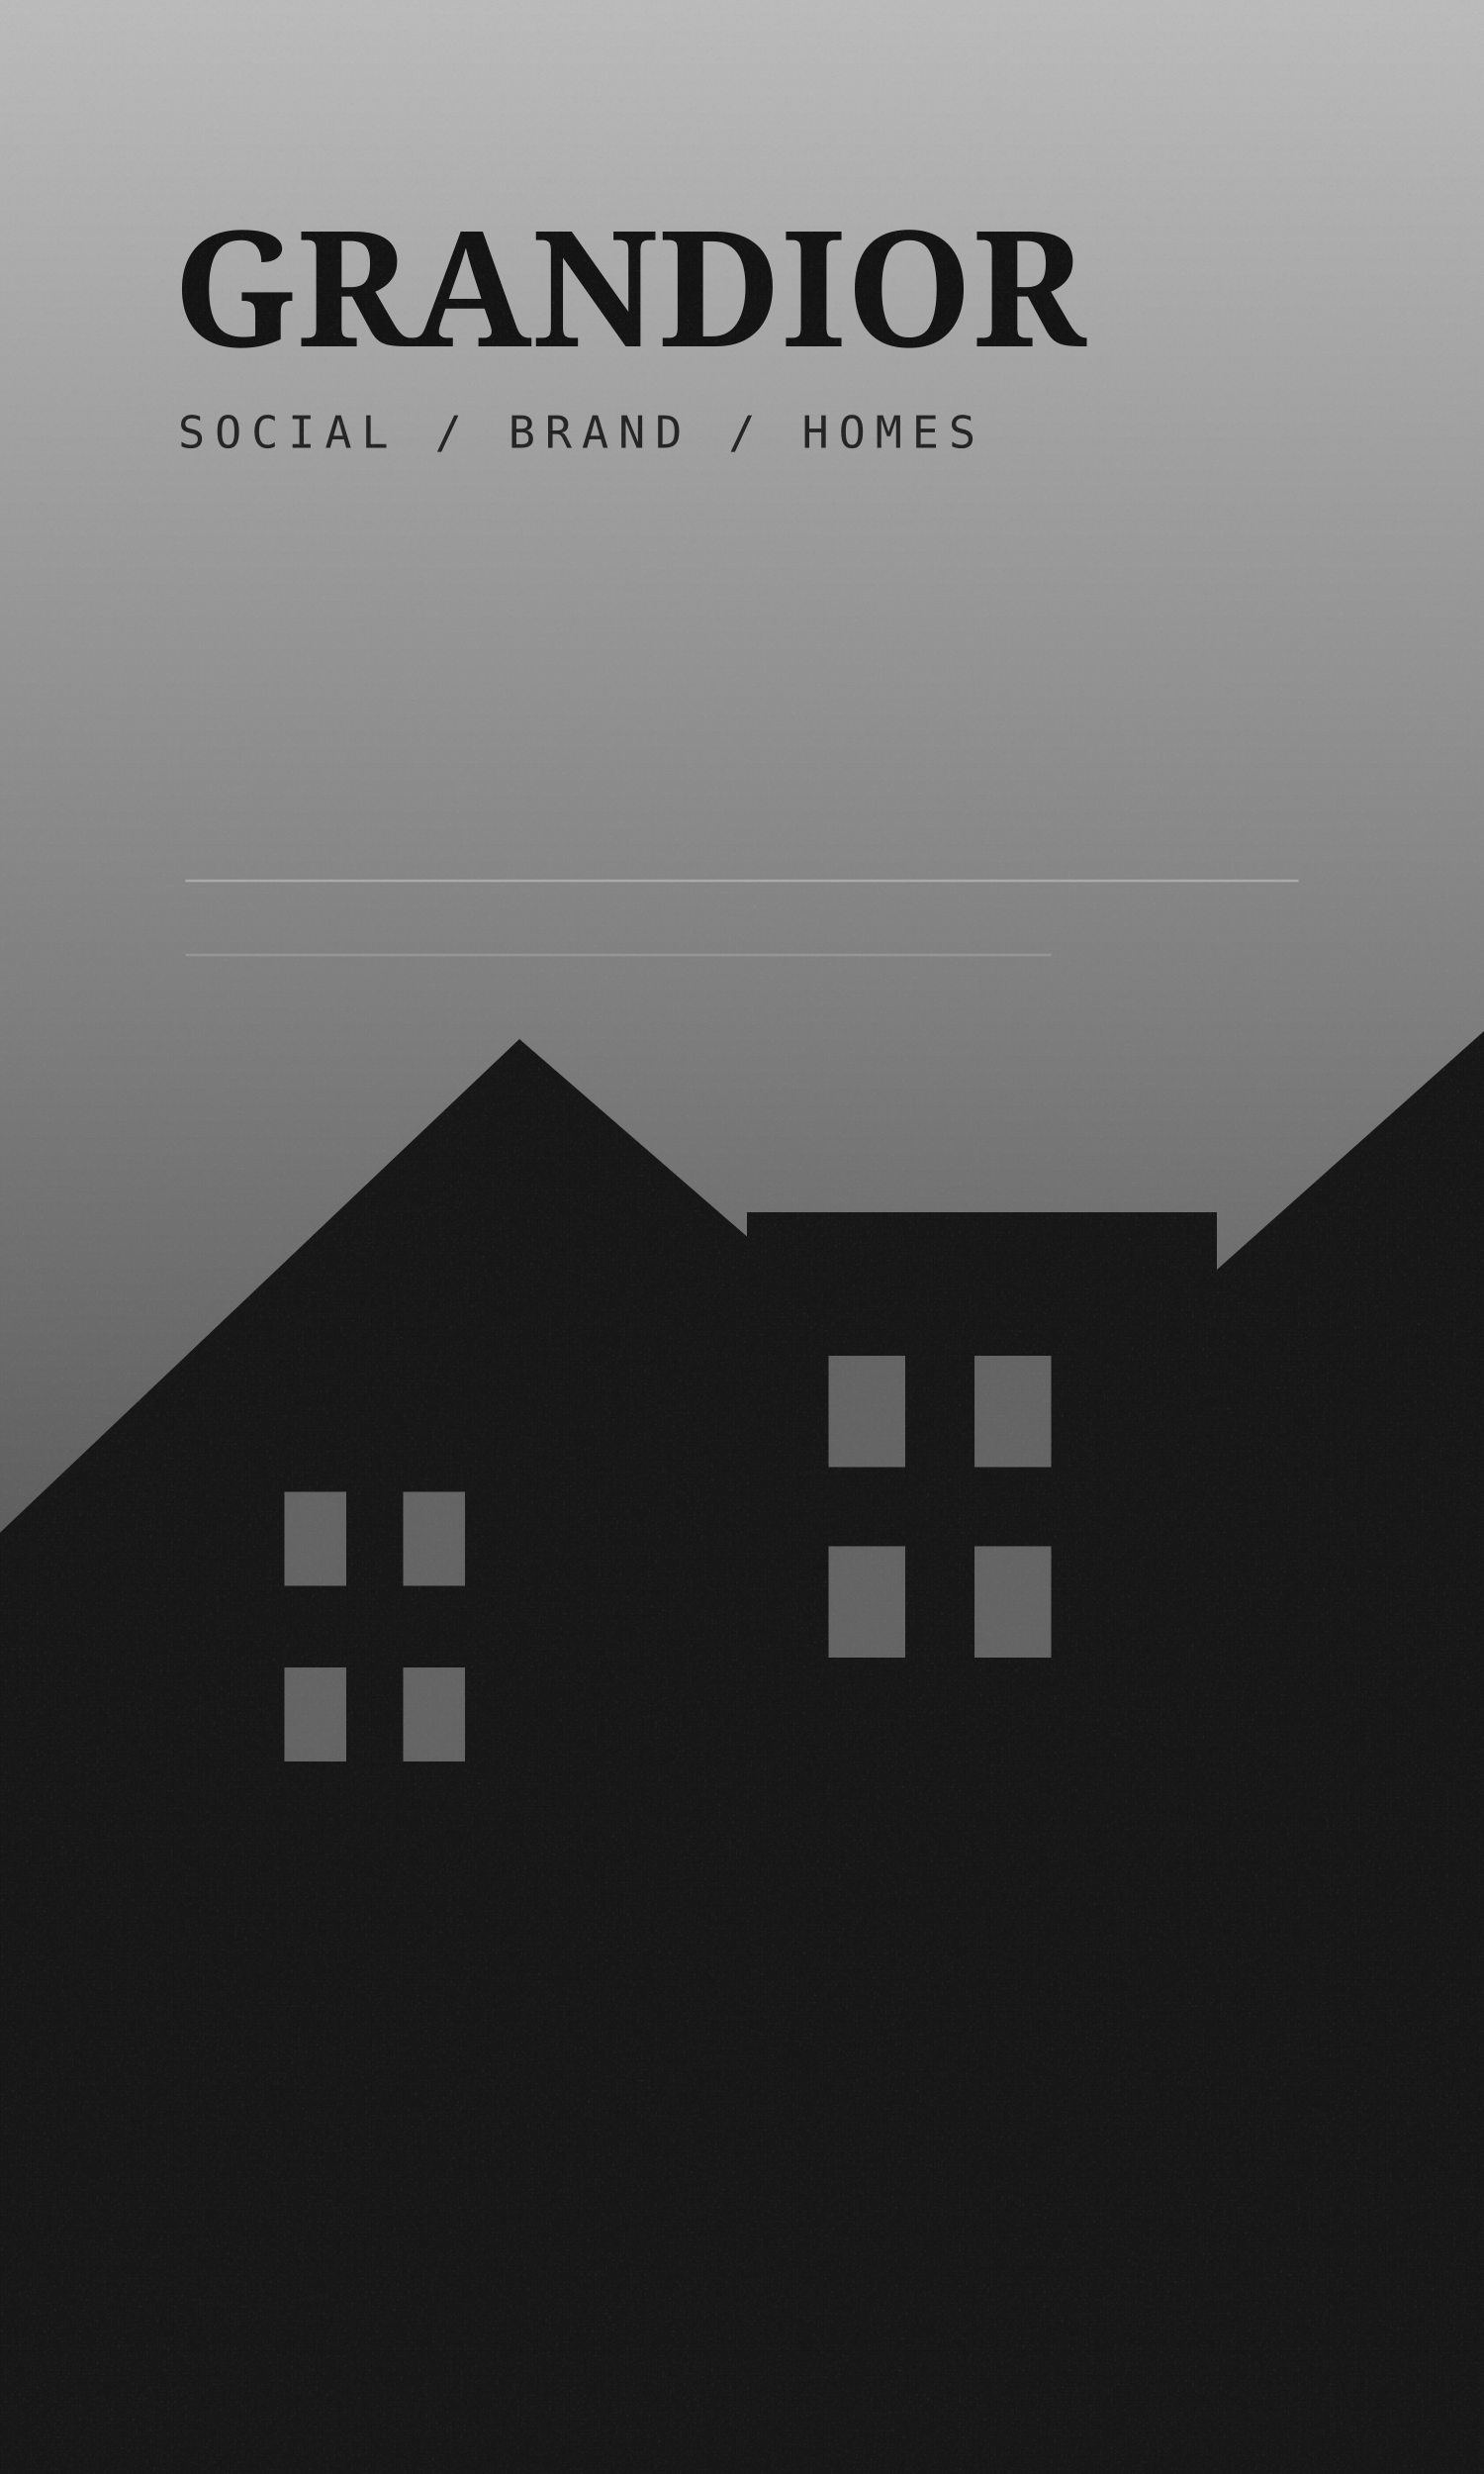
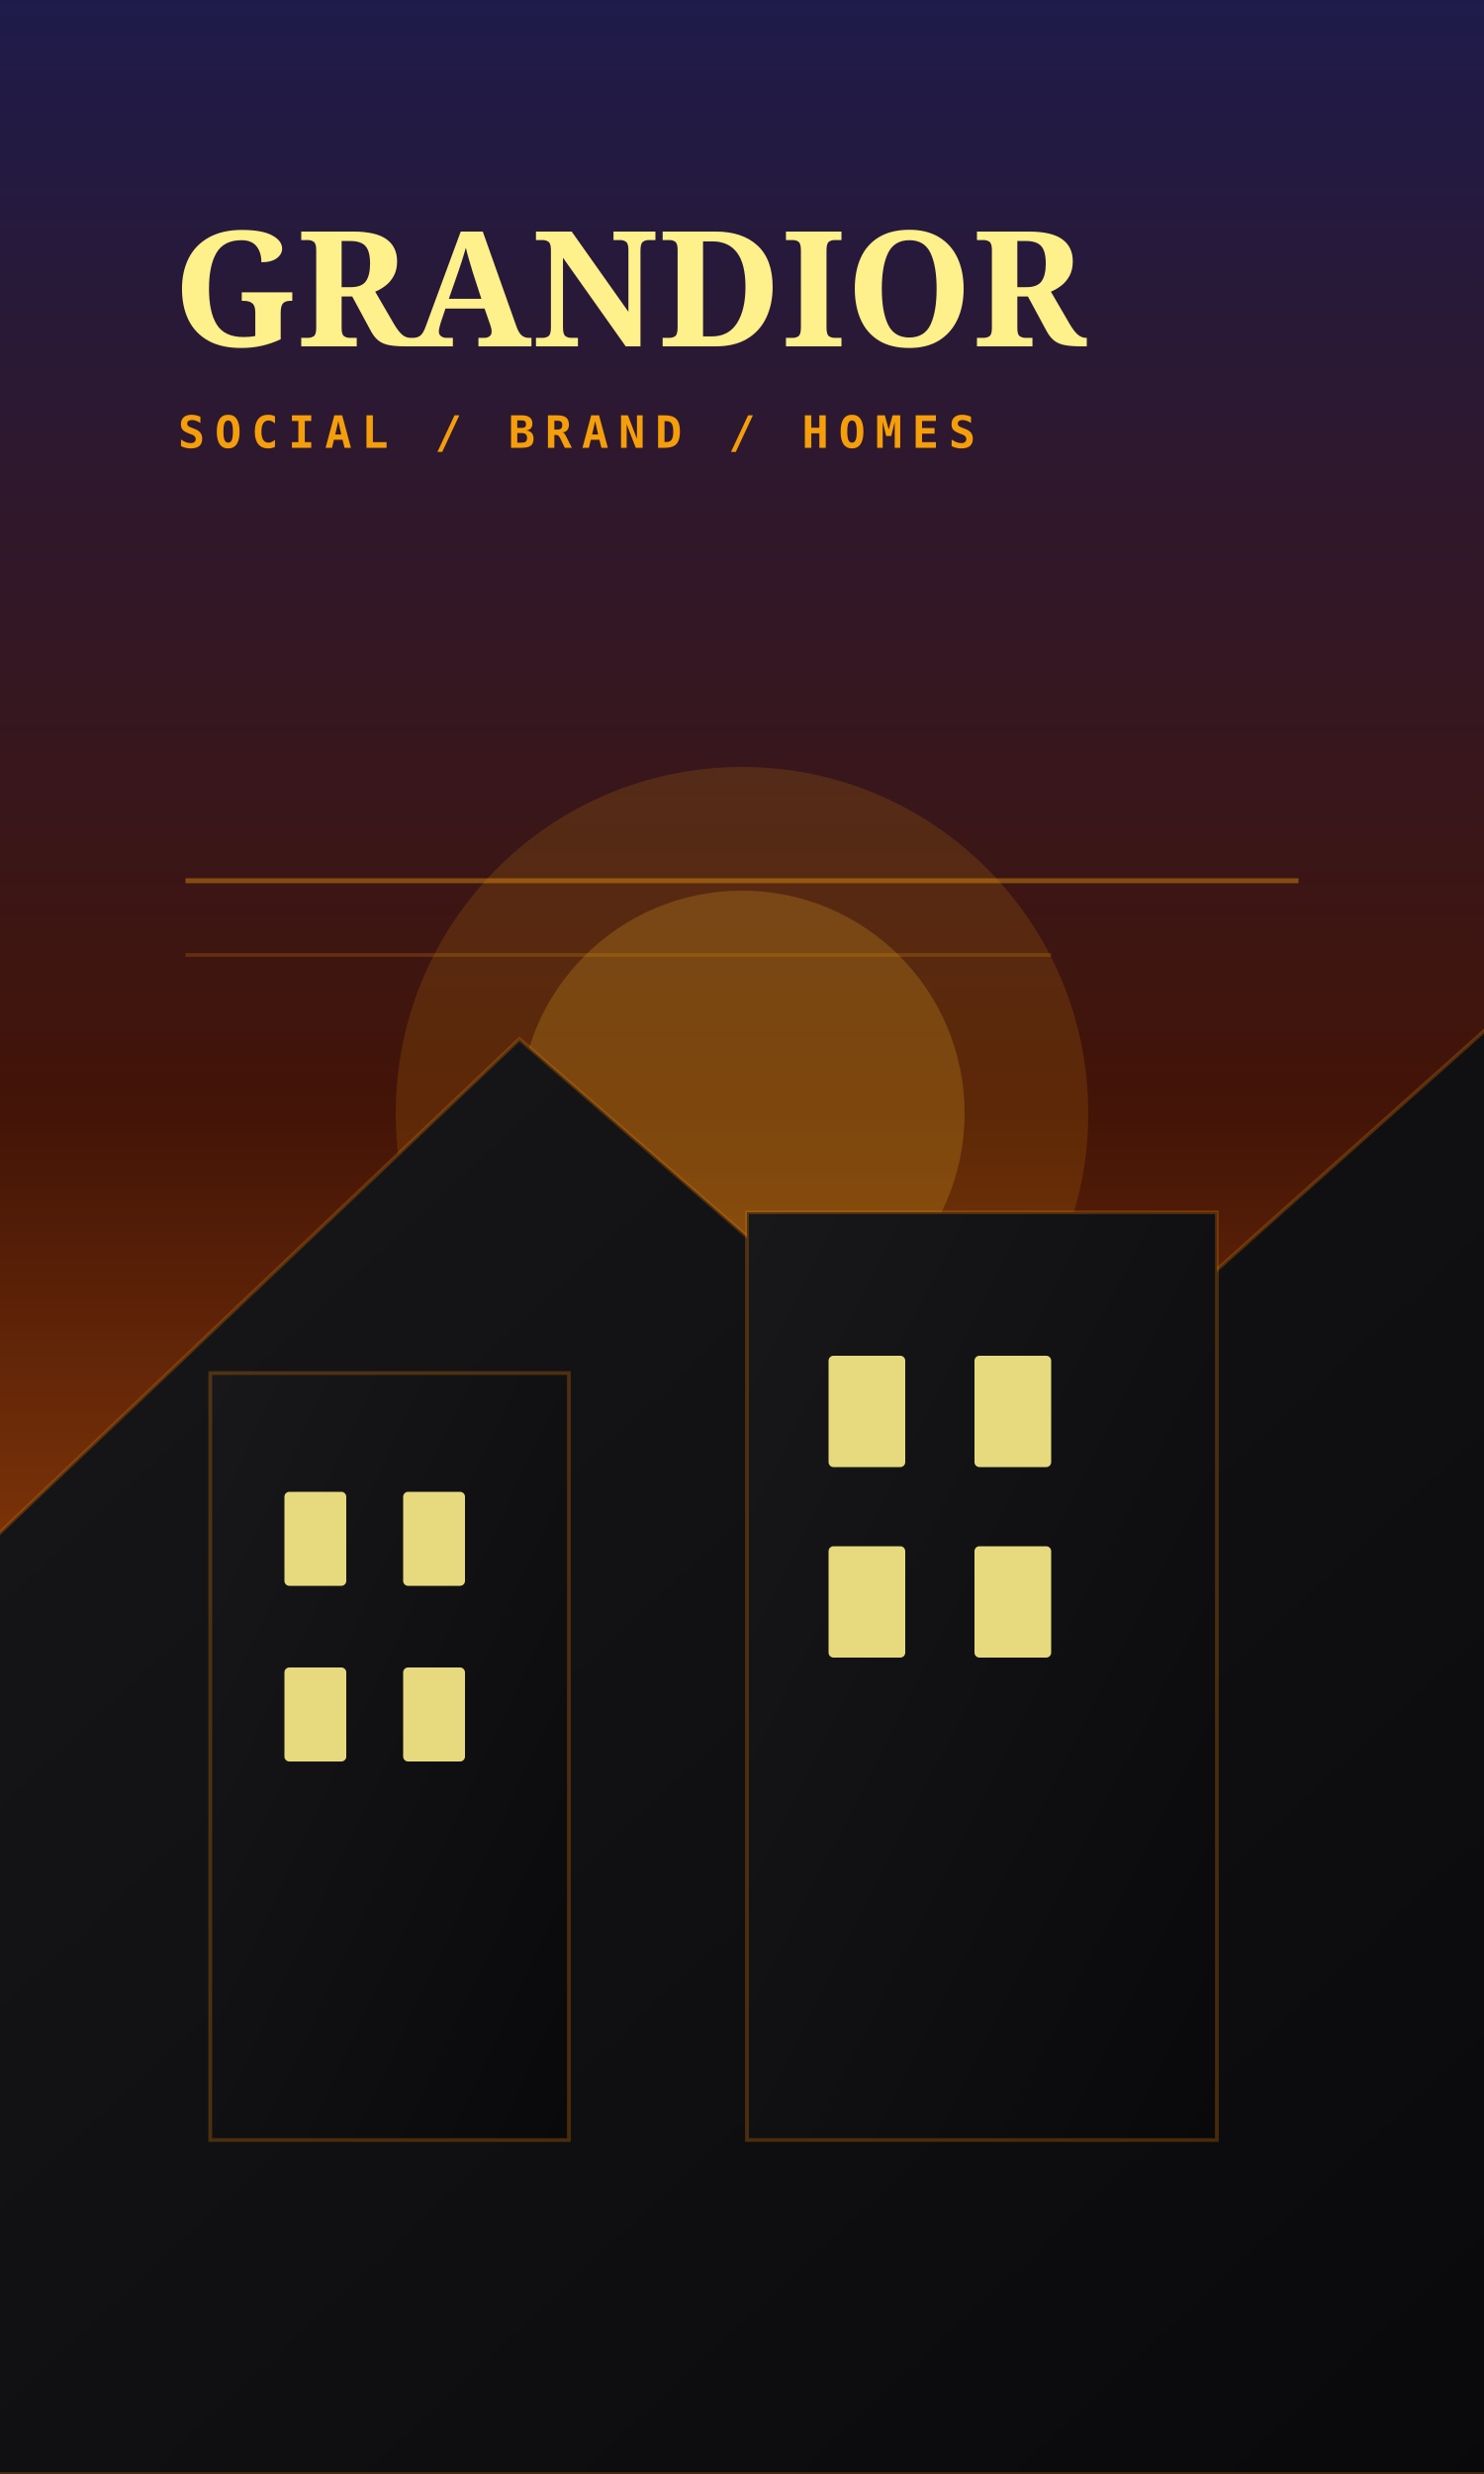
<svg xmlns="http://www.w3.org/2000/svg" viewBox="0 0 600 1000">
  <defs>
-     <linearGradient id="sky" x1="0" y1="0" x2="0" y2="1">
-       <stop stop-color="#bcbcbc" />
-       <stop offset=".62" stop-color="#5d5d5d" />
-       <stop offset="1" stop-color="#111" />
+     <linearGradient id="sky-grandior" x1="0" y1="0" x2="0" y2="1">
+       <stop offset="0%" stop-color="#1e1b4b" />
+       <stop offset="45%" stop-color="#431407" />
+       <stop offset="80%" stop-color="#b45309" />
+       <stop offset="100%" stop-color="#1c1917" />
    </linearGradient>
-     <filter id="noise">
-       <feTurbulence baseFrequency=".7" numOctaves="4" />
-       <feColorMatrix type="saturate" values="0" />
-       <feComponentTransfer>
-         <feFuncA type="table" tableValues="0 .16" />
-       </feComponentTransfer>
-     </filter>
+     <linearGradient id="roof-grad" x1="0" y1="0" x2="1" y2="1">
+       <stop offset="0%" stop-color="#18181b" />
+       <stop offset="100%" stop-color="#09090b" />
+     </linearGradient>
  </defs>
-   <rect width="600" height="1000" fill="url(#sky)" />
-   <g fill="#141414">
+   <rect width="600" height="1000" fill="url(#sky-grandior)" />
+   <circle cx="300" cy="450" r="140" fill="#f59e0b" fill-opacity=".15" />
+   <circle cx="300" cy="450" r="90" fill="#fbbf24" fill-opacity=".2" />
+   <g fill="url(#roof-grad)" stroke="#d97706" stroke-opacity=".3" stroke-width="1.5">
    <path d="M-30 648L210 420 406 590 630 390V1000H-30Z" />
    <rect x="85" y="555" width="145" height="310" />
    <rect x="302" y="490" width="190" height="375" />
  </g>
-   <g fill="#c9c9c9" fill-opacity=".44">
-     <rect x="115" y="603" width="25" height="38" />
-     <rect x="163" y="603" width="25" height="38" />
-     <rect x="115" y="674" width="25" height="38" />
-     <rect x="163" y="674" width="25" height="38" />
-     <rect x="335" y="548" width="31" height="45" />
-     <rect x="394" y="548" width="31" height="45" />
-     <rect x="335" y="625" width="31" height="45" />
-     <rect x="394" y="625" width="31" height="45" />
+   <g fill="#fef08a" fill-opacity=".9">
+     <rect x="115" y="603" width="25" height="38" rx="2" />
+     <rect x="163" y="603" width="25" height="38" rx="2" />
+     <rect x="115" y="674" width="25" height="38" rx="2" />
+     <rect x="163" y="674" width="25" height="38" rx="2" />
+     <rect x="335" y="548" width="31" height="45" rx="2" />
+     <rect x="394" y="548" width="31" height="45" rx="2" />
+     <rect x="335" y="625" width="31" height="45" rx="2" />
+     <rect x="394" y="625" width="31" height="45" rx="2" />
  </g>
-   <path d="M75 356H525" stroke="#efefef" stroke-opacity=".35" />
-   <path d="M75 386H425" stroke="#efefef" stroke-opacity=".18" />
-   <text x="70" y="140" fill="#111" font-family="Georgia, serif" font-size="65" font-weight="700">GRANDIOR</text>
-   <text x="72" y="181" fill="#222" font-family="monospace" font-size="18" letter-spacing="4">SOCIAL / BRAND / HOMES</text>
-   <rect width="600" height="1000" filter="url(#noise)" opacity=".52" />
+   <path d="M75 356H525" stroke="#f59e0b" stroke-opacity=".4" stroke-width="2" />
+   <path d="M75 386H425" stroke="#f59e0b" stroke-opacity=".2" stroke-width="1.5" />
+   <text x="70" y="140" fill="#fef08a" font-family="Georgia, serif" font-size="65" font-weight="700">GRANDIOR</text>
+   <text x="72" y="181" fill="#f59e0b" font-family="monospace" font-size="18" font-weight="bold" letter-spacing="4">SOCIAL / BRAND / HOMES</text>
</svg>
